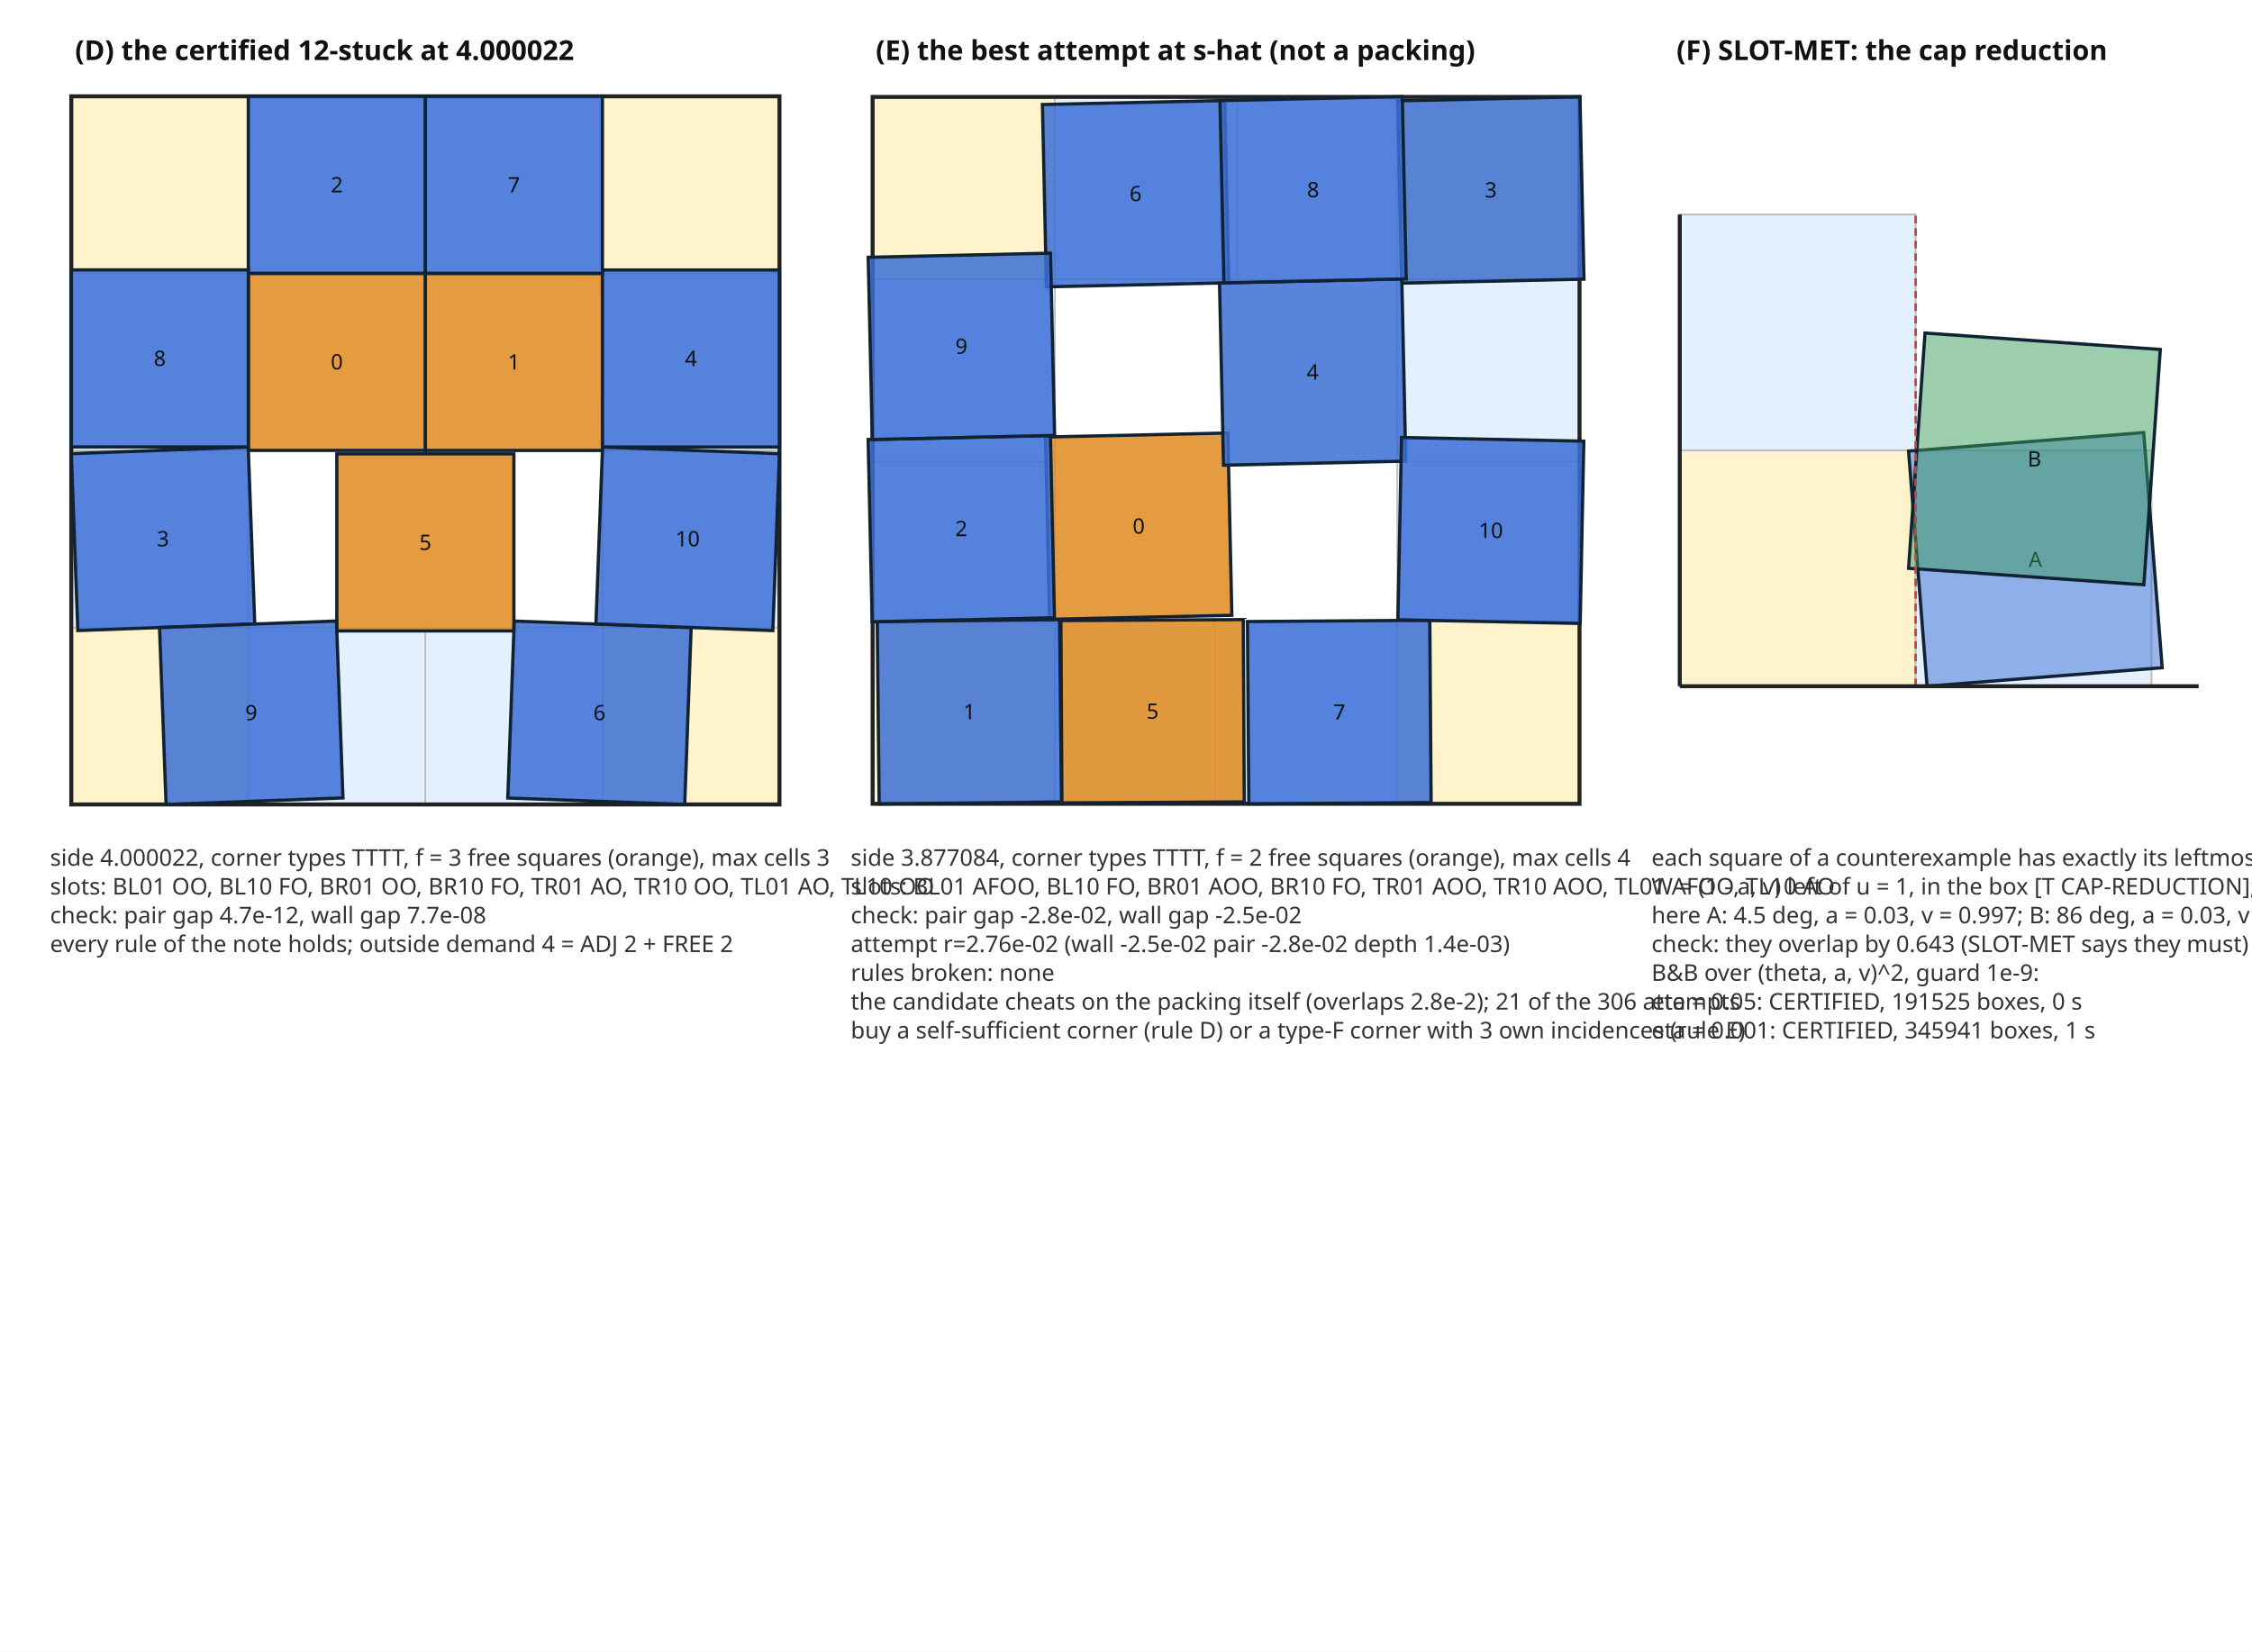
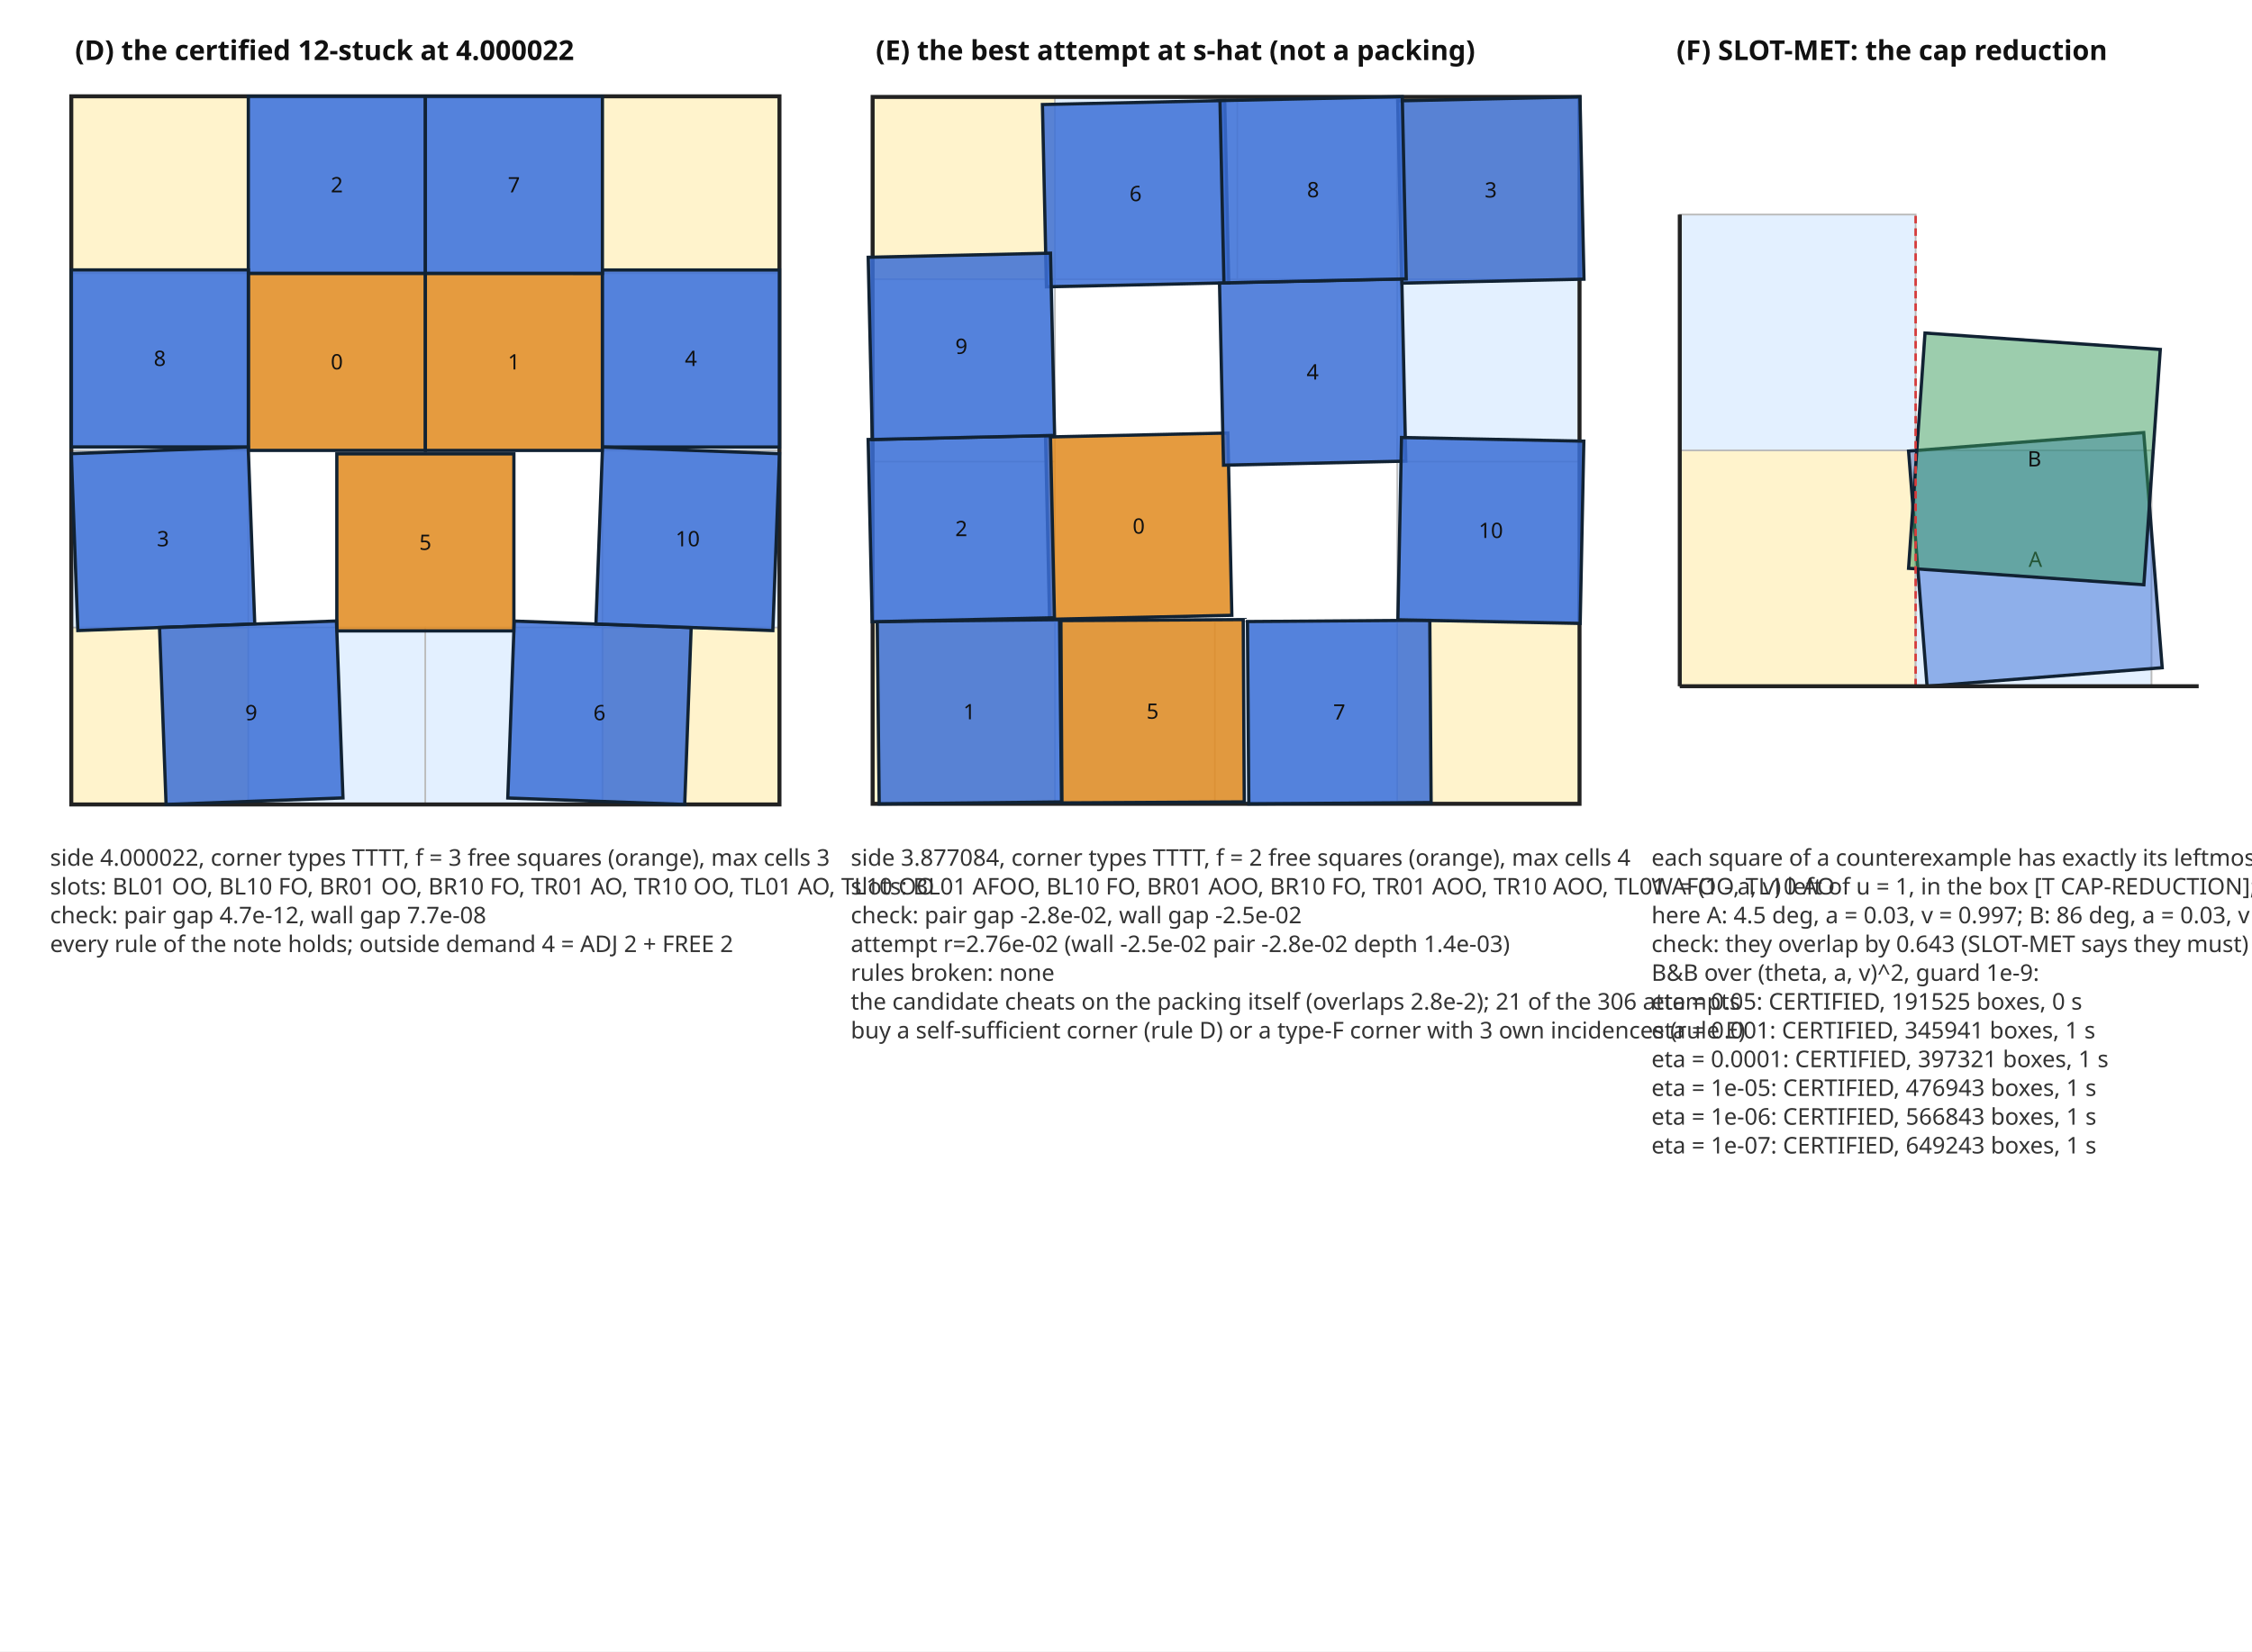
<svg xmlns="http://www.w3.org/2000/svg" width="900" height="660" viewBox="0 0 900 660">
  <rect width="100%" height="100%" fill="#ffffff" />
  <rect x="28.49" y="250.76" width="70.75" height="70.75" fill="#fff3cc" stroke="#bbb" stroke-width="0.60" />
  <rect x="28.49" y="180.00" width="70.75" height="70.75" fill="#e3f0ff" stroke="#bbb" stroke-width="0.60" />
  <rect x="99.24" y="250.76" width="70.75" height="70.75" fill="#e3f0ff" stroke="#bbb" stroke-width="0.60" />
  <rect x="240.76" y="250.76" width="70.75" height="70.75" fill="#fff3cc" stroke="#bbb" stroke-width="0.60" />
  <rect x="240.76" y="180.00" width="70.75" height="70.75" fill="#e3f0ff" stroke="#bbb" stroke-width="0.60" />
  <rect x="170.00" y="250.76" width="70.75" height="70.75" fill="#e3f0ff" stroke="#bbb" stroke-width="0.60" />
  <rect x="240.76" y="38.49" width="70.75" height="70.75" fill="#fff3cc" stroke="#bbb" stroke-width="0.60" />
  <rect x="240.76" y="109.24" width="70.75" height="70.75" fill="#e3f0ff" stroke="#bbb" stroke-width="0.60" />
  <rect x="170.00" y="38.49" width="70.75" height="70.75" fill="#e3f0ff" stroke="#bbb" stroke-width="0.60" />
  <rect x="28.49" y="38.49" width="70.75" height="70.75" fill="#fff3cc" stroke="#bbb" stroke-width="0.60" />
  <rect x="28.49" y="109.24" width="70.75" height="70.75" fill="#e3f0ff" stroke="#bbb" stroke-width="0.60" />
  <rect x="99.24" y="38.49" width="70.75" height="70.75" fill="#e3f0ff" stroke="#bbb" stroke-width="0.60" />
  <rect x="28.49" y="38.49" width="283.02" height="283.02" fill="none" stroke="#222" stroke-width="1.6" />
  <polygon points="99.25,180.01 170.00,180.01 170.00,109.25 99.25,109.25" fill="#e08a1e" fill-opacity="0.85" stroke="#123" stroke-width="1.30" />
  <text x="134.62" y="147.63" font-size="8.5" fill="#111" text-anchor="middle" font-family="system-ui,Segoe UI,sans-serif" font-weight="normal">0</text>
  <polygon points="240.75,180.02 240.75,109.26 170.00,109.26 170.00,180.02" fill="#e08a1e" fill-opacity="0.85" stroke="#123" stroke-width="1.30" />
  <text x="205.38" y="147.64" font-size="8.5" fill="#111" text-anchor="middle" font-family="system-ui,Segoe UI,sans-serif" font-weight="normal">1</text>
  <polygon points="99.25,109.25 170.00,109.25 170.00,38.50 99.24,38.50" fill="#3b6fd6" fill-opacity="0.85" stroke="#123" stroke-width="1.30" />
  <text x="134.62" y="76.87" font-size="8.5" fill="#111" text-anchor="middle" font-family="system-ui,Segoe UI,sans-serif" font-weight="normal">2</text>
  <polygon points="31.10,252.01 101.81,249.40 99.20,178.69 28.49,181.30" fill="#3b6fd6" fill-opacity="0.85" stroke="#123" stroke-width="1.30" />
  <text x="65.15" y="218.35" font-size="8.5" fill="#111" text-anchor="middle" font-family="system-ui,Segoe UI,sans-serif" font-weight="normal">3</text>
  <polygon points="240.76,178.66 311.51,178.66 311.51,107.91 240.75,107.91" fill="#3b6fd6" fill-opacity="0.85" stroke="#123" stroke-width="1.30" />
  <text x="276.13" y="146.29" font-size="8.5" fill="#111" text-anchor="middle" font-family="system-ui,Segoe UI,sans-serif" font-weight="normal">4</text>
  <polygon points="205.37,252.15 205.37,181.39 134.61,181.39 134.61,252.15" fill="#e08a1e" fill-opacity="0.85" stroke="#123" stroke-width="1.30" />
  <text x="169.99" y="219.77" font-size="8.5" fill="#111" text-anchor="middle" font-family="system-ui,Segoe UI,sans-serif" font-weight="normal">5</text>
  <polygon points="273.64,321.51 276.22,250.80 205.51,248.22 202.93,318.93" fill="#3b6fd6" fill-opacity="0.85" stroke="#123" stroke-width="1.30" />
  <text x="239.57" y="287.86" font-size="8.5" fill="#111" text-anchor="middle" font-family="system-ui,Segoe UI,sans-serif" font-weight="normal">6</text>
  <polygon points="240.75,109.26 240.76,38.50 170.00,38.50 170.00,109.25" fill="#3b6fd6" fill-opacity="0.85" stroke="#123" stroke-width="1.30" />
  <text x="205.38" y="76.88" font-size="8.5" fill="#111" text-anchor="middle" font-family="system-ui,Segoe UI,sans-serif" font-weight="normal">7</text>
  <polygon points="28.49,178.62 99.25,178.62 99.25,107.87 28.49,107.87" fill="#3b6fd6" fill-opacity="0.85" stroke="#123" stroke-width="1.30" />
  <text x="63.87" y="146.25" font-size="8.5" fill="#111" text-anchor="middle" font-family="system-ui,Segoe UI,sans-serif" font-weight="normal">8</text>
  <polygon points="66.37,321.51 137.07,318.90 134.46,248.19 63.76,250.80" fill="#3b6fd6" fill-opacity="0.85" stroke="#123" stroke-width="1.30" />
  <text x="100.41" y="287.85" font-size="8.5" fill="#111" text-anchor="middle" font-family="system-ui,Segoe UI,sans-serif" font-weight="normal">9</text>
  <polygon points="308.86,252.02 311.51,181.32 240.80,178.67 238.16,249.37" fill="#3b6fd6" fill-opacity="0.85" stroke="#123" stroke-width="1.30" />
  <text x="274.83" y="218.34" font-size="8.5" fill="#111" text-anchor="middle" font-family="system-ui,Segoe UI,sans-serif" font-weight="normal">10</text>
  <text x="30.00" y="24.00" font-size="11.0" fill="#111" text-anchor="start" font-family="system-ui,Segoe UI,sans-serif" font-weight="bold">(D) the certified 12-stuck at 4.000022</text>
  <text x="20.00" y="346.00" font-size="9.2" fill="#333" text-anchor="start" font-family="system-ui,Segoe UI,sans-serif" font-weight="normal">side 4.000022, corner types TTTT, f = 3 free squares (orange), max cells 3</text>
  <text x="20.00" y="357.50" font-size="9.2" fill="#333" text-anchor="start" font-family="system-ui,Segoe UI,sans-serif" font-weight="normal">slots: BL01 OO, BL10 FO, BR01 OO, BR10 FO, TR01 AO, TR10 OO, TL01 AO, TL10 OO</text>
  <text x="20.00" y="369.00" font-size="9.2" fill="#333" text-anchor="start" font-family="system-ui,Segoe UI,sans-serif" font-weight="normal">check: pair gap 4.7e-12, wall gap 7.7e-08</text>
  <text x="20.00" y="380.50" font-size="9.2" fill="#333" text-anchor="start" font-family="system-ui,Segoe UI,sans-serif" font-weight="normal">every rule of the note holds; outside demand 4 = ADJ 2 + FREE 2</text>
  <rect x="348.74" y="248.39" width="72.87" height="72.87" fill="#fff3cc" stroke="#bbb" stroke-width="0.60" />
  <rect x="348.74" y="175.52" width="72.87" height="72.87" fill="#e3f0ff" stroke="#bbb" stroke-width="0.60" />
  <rect x="421.61" y="248.39" width="72.87" height="72.87" fill="#e3f0ff" stroke="#bbb" stroke-width="0.60" />
  <rect x="558.39" y="248.39" width="72.87" height="72.87" fill="#fff3cc" stroke="#bbb" stroke-width="0.60" />
  <rect x="558.39" y="175.52" width="72.87" height="72.87" fill="#e3f0ff" stroke="#bbb" stroke-width="0.60" />
  <rect x="485.52" y="248.39" width="72.87" height="72.87" fill="#e3f0ff" stroke="#bbb" stroke-width="0.60" />
  <rect x="558.39" y="38.74" width="72.87" height="72.87" fill="#fff3cc" stroke="#bbb" stroke-width="0.60" />
  <rect x="558.39" y="111.61" width="72.87" height="72.87" fill="#e3f0ff" stroke="#bbb" stroke-width="0.60" />
  <rect x="485.52" y="38.74" width="72.87" height="72.87" fill="#e3f0ff" stroke="#bbb" stroke-width="0.60" />
  <rect x="348.74" y="38.74" width="72.87" height="72.87" fill="#fff3cc" stroke="#bbb" stroke-width="0.60" />
  <rect x="348.74" y="111.61" width="72.87" height="72.87" fill="#e3f0ff" stroke="#bbb" stroke-width="0.60" />
  <rect x="421.61" y="38.74" width="72.87" height="72.87" fill="#e3f0ff" stroke="#bbb" stroke-width="0.60" />
  <rect x="348.74" y="38.74" width="282.51" height="282.51" fill="none" stroke="#222" stroke-width="1.6" />
  <polygon points="419.45,247.51 492.30,245.91 490.70,173.06 417.85,174.66" fill="#e08a1e" fill-opacity="0.85" stroke="#123" stroke-width="1.30" />
  <text x="455.08" y="213.28" font-size="8.5" fill="#111" text-anchor="middle" font-family="system-ui,Segoe UI,sans-serif" font-weight="normal">0</text>
  <polygon points="351.36,321.28 424.23,320.50 423.44,247.64 350.58,248.42" fill="#3b6fd6" fill-opacity="0.85" stroke="#123" stroke-width="1.30" />
  <text x="387.40" y="287.46" font-size="8.5" fill="#111" text-anchor="middle" font-family="system-ui,Segoe UI,sans-serif" font-weight="normal">1</text>
  <polygon points="348.56,248.50 421.41,246.89 419.80,174.04 346.95,175.65" fill="#3b6fd6" fill-opacity="0.85" stroke="#123" stroke-width="1.30" />
  <text x="384.18" y="214.27" font-size="8.5" fill="#111" text-anchor="middle" font-family="system-ui,Segoe UI,sans-serif" font-weight="normal">2</text>
  <polygon points="560.17,113.16 633.02,111.57 631.43,38.72 558.58,40.31" fill="#3b6fd6" fill-opacity="0.85" stroke="#123" stroke-width="1.30" />
  <text x="595.80" y="78.94" font-size="8.5" fill="#111" text-anchor="middle" font-family="system-ui,Segoe UI,sans-serif" font-weight="normal">3</text>
  <polygon points="488.97,185.91 561.82,184.30 560.22,111.45 487.37,113.06" fill="#3b6fd6" fill-opacity="0.85" stroke="#123" stroke-width="1.30" />
  <text x="524.60" y="151.68" font-size="8.5" fill="#111" text-anchor="middle" font-family="system-ui,Segoe UI,sans-serif" font-weight="normal">4</text>
  <polygon points="497.26,320.48 496.85,247.62 423.99,248.03 424.40,320.89" fill="#e08a1e" fill-opacity="0.85" stroke="#123" stroke-width="1.30" />
  <text x="460.63" y="287.26" font-size="8.5" fill="#111" text-anchor="middle" font-family="system-ui,Segoe UI,sans-serif" font-weight="normal">5</text>
  <polygon points="418.20,114.63 491.05,113.03 489.45,40.18 416.60,41.78" fill="#3b6fd6" fill-opacity="0.85" stroke="#123" stroke-width="1.30" />
  <text x="453.83" y="80.40" font-size="8.5" fill="#111" text-anchor="middle" font-family="system-ui,Segoe UI,sans-serif" font-weight="normal">6</text>
  <polygon points="571.94,320.75 571.41,247.88 498.54,248.41 499.08,321.28" fill="#3b6fd6" fill-opacity="0.85" stroke="#123" stroke-width="1.30" />
  <text x="535.24" y="287.58" font-size="8.5" fill="#111" text-anchor="middle" font-family="system-ui,Segoe UI,sans-serif" font-weight="normal">7</text>
  <polygon points="489.14,113.06 561.99,111.47 560.41,38.62 487.56,40.21" fill="#3b6fd6" fill-opacity="0.85" stroke="#123" stroke-width="1.30" />
  <text x="524.77" y="78.84" font-size="8.5" fill="#111" text-anchor="middle" font-family="system-ui,Segoe UI,sans-serif" font-weight="normal">8</text>
  <polygon points="348.62,175.68 421.47,174.03 419.82,101.18 346.97,102.83" fill="#3b6fd6" fill-opacity="0.85" stroke="#123" stroke-width="1.30" />
  <text x="384.22" y="141.43" font-size="8.5" fill="#111" text-anchor="middle" font-family="system-ui,Segoe UI,sans-serif" font-weight="normal">9</text>
  <polygon points="631.51,249.16 632.96,176.31 560.11,174.85 558.65,247.71" fill="#3b6fd6" fill-opacity="0.85" stroke="#123" stroke-width="1.30" />
  <text x="595.81" y="215.01" font-size="8.5" fill="#111" text-anchor="middle" font-family="system-ui,Segoe UI,sans-serif" font-weight="normal">10</text>
  <text x="350.00" y="24.00" font-size="11.0" fill="#111" text-anchor="start" font-family="system-ui,Segoe UI,sans-serif" font-weight="bold">(E) the best attempt at s-hat (not a packing)</text>
  <text x="340.00" y="346.00" font-size="9.2" fill="#333" text-anchor="start" font-family="system-ui,Segoe UI,sans-serif" font-weight="normal">side 3.877084, corner types TTTT, f = 2 free squares (orange), max cells 4</text>
  <text x="340.00" y="357.50" font-size="9.2" fill="#333" text-anchor="start" font-family="system-ui,Segoe UI,sans-serif" font-weight="normal">slots: BL01 AFOO, BL10 FO, BR01 AOO, BR10 FO, TR01 AOO, TR10 AOO, TL01 AFOO, TL10 AO</text>
  <text x="340.00" y="369.00" font-size="9.2" fill="#333" text-anchor="start" font-family="system-ui,Segoe UI,sans-serif" font-weight="normal">check: pair gap -2.8e-02, wall gap -2.5e-02</text>
  <text x="340.00" y="380.50" font-size="9.2" fill="#333" text-anchor="start" font-family="system-ui,Segoe UI,sans-serif" font-weight="normal">attempt r=2.76e-02 (wall -2.5e-02 pair -2.8e-02 depth 1.4e-03)</text>
  <text x="340.00" y="392.00" font-size="9.2" fill="#333" text-anchor="start" font-family="system-ui,Segoe UI,sans-serif" font-weight="normal">rules broken: none</text>
  <text x="340.00" y="403.50" font-size="9.2" fill="#333" text-anchor="start" font-family="system-ui,Segoe UI,sans-serif" font-weight="normal">the candidate cheats on the packing itself (overlaps 2.8e-2); 21 of the 306 attempts</text>
  <text x="340.00" y="415.00" font-size="9.2" fill="#333" text-anchor="start" font-family="system-ui,Segoe UI,sans-serif" font-weight="normal">buy a self-sufficient corner (rule D) or a type-F corner with 3 own incidences (rule E)</text>
  <rect x="671.31" y="180.00" width="94.26" height="94.26" fill="#fff3cc" stroke="#bbb" stroke-width="0.70" />
  <rect x="671.31" y="85.74" width="94.26" height="94.26" fill="#e3f0ff" stroke="#bbb" stroke-width="0.70" />
  <rect x="765.57" y="180.00" width="94.26" height="94.26" fill="#e3f0ff" stroke="#bbb" stroke-width="0.70" />
  <polygon points="770.14,274.25 864.11,266.86 856.72,172.89 762.75,180.28" fill="#3b6fd6" fill-opacity="0.50" stroke="#123" stroke-width="1.30" />
  <text x="813.43" y="226.57" font-size="8.5" fill="#111" text-anchor="middle" font-family="system-ui,Segoe UI,sans-serif" font-weight="normal">A</text>
  <polygon points="856.78,233.71 863.35,139.67 769.32,133.10 762.75,227.13" fill="#3a9d5d" fill-opacity="0.50" stroke="#123" stroke-width="1.30" />
  <text x="813.05" y="186.40" font-size="8.5" fill="#111" text-anchor="middle" font-family="system-ui,Segoe UI,sans-serif" font-weight="normal">B</text>
  <line x1="765.57" y1="274.26" x2="765.57" y2="85.74" stroke="#d63b3b" stroke-width="1.00" stroke-dasharray="3,2" />
  <line x1="671.31" y1="274.26" x2="671.31" y2="85.74" stroke="#222" stroke-width="1.60" />
  <line x1="671.31" y1="274.26" x2="878.69" y2="274.26" stroke="#222" stroke-width="1.60" />
  <text x="670.00" y="24.00" font-size="11.0" fill="#111" text-anchor="start" font-family="system-ui,Segoe UI,sans-serif" font-weight="bold">(F) SLOT-MET: the cap reduction</text>
  <text x="660.00" y="346.00" font-size="9.2" fill="#333" text-anchor="start" font-family="system-ui,Segoe UI,sans-serif" font-weight="normal">each square of a counterexample has exactly its leftmost vertex</text>
  <text x="660.00" y="357.50" font-size="9.2" fill="#333" text-anchor="start" font-family="system-ui,Segoe UI,sans-serif" font-weight="normal">W = (1 - a, v) left of u = 1, in the box [T CAP-REDUCTION];</text>
  <text x="660.00" y="369.00" font-size="9.2" fill="#333" text-anchor="start" font-family="system-ui,Segoe UI,sans-serif" font-weight="normal">here A: 4.5 deg, a = 0.03, v = 0.997; B: 86 deg, a = 0.03, v = 0.5</text>
  <text x="660.00" y="380.50" font-size="9.2" fill="#333" text-anchor="start" font-family="system-ui,Segoe UI,sans-serif" font-weight="normal">check: they overlap by 0.643 (SLOT-MET says they must)</text>
  <text x="660.00" y="392.00" font-size="9.2" fill="#333" text-anchor="start" font-family="system-ui,Segoe UI,sans-serif" font-weight="normal">B&amp;B over (theta, a, v)^2, guard 1e-9:</text>
  <text x="660.00" y="403.50" font-size="9.2" fill="#333" text-anchor="start" font-family="system-ui,Segoe UI,sans-serif" font-weight="normal">  eta = 0.05: CERTIFIED, 191525 boxes, 0 s</text>
  <text x="660.00" y="415.00" font-size="9.2" fill="#333" text-anchor="start" font-family="system-ui,Segoe UI,sans-serif" font-weight="normal">  eta = 0.001: CERTIFIED, 345941 boxes, 1 s</text>
+   <text x="660.00" y="426.50" font-size="9.2" fill="#333" text-anchor="start" font-family="system-ui,Segoe UI,sans-serif" font-weight="normal">  eta = 0.0001: CERTIFIED, 397321 boxes, 1 s</text>
+   <text x="660.00" y="438.00" font-size="9.2" fill="#333" text-anchor="start" font-family="system-ui,Segoe UI,sans-serif" font-weight="normal">  eta = 1e-05: CERTIFIED, 476943 boxes, 1 s</text>
+   <text x="660.00" y="449.50" font-size="9.2" fill="#333" text-anchor="start" font-family="system-ui,Segoe UI,sans-serif" font-weight="normal">  eta = 1e-06: CERTIFIED, 566843 boxes, 1 s</text>
+   <text x="660.00" y="461.00" font-size="9.2" fill="#333" text-anchor="start" font-family="system-ui,Segoe UI,sans-serif" font-weight="normal">  eta = 1e-07: CERTIFIED, 649243 boxes, 1 s</text>
</svg>
